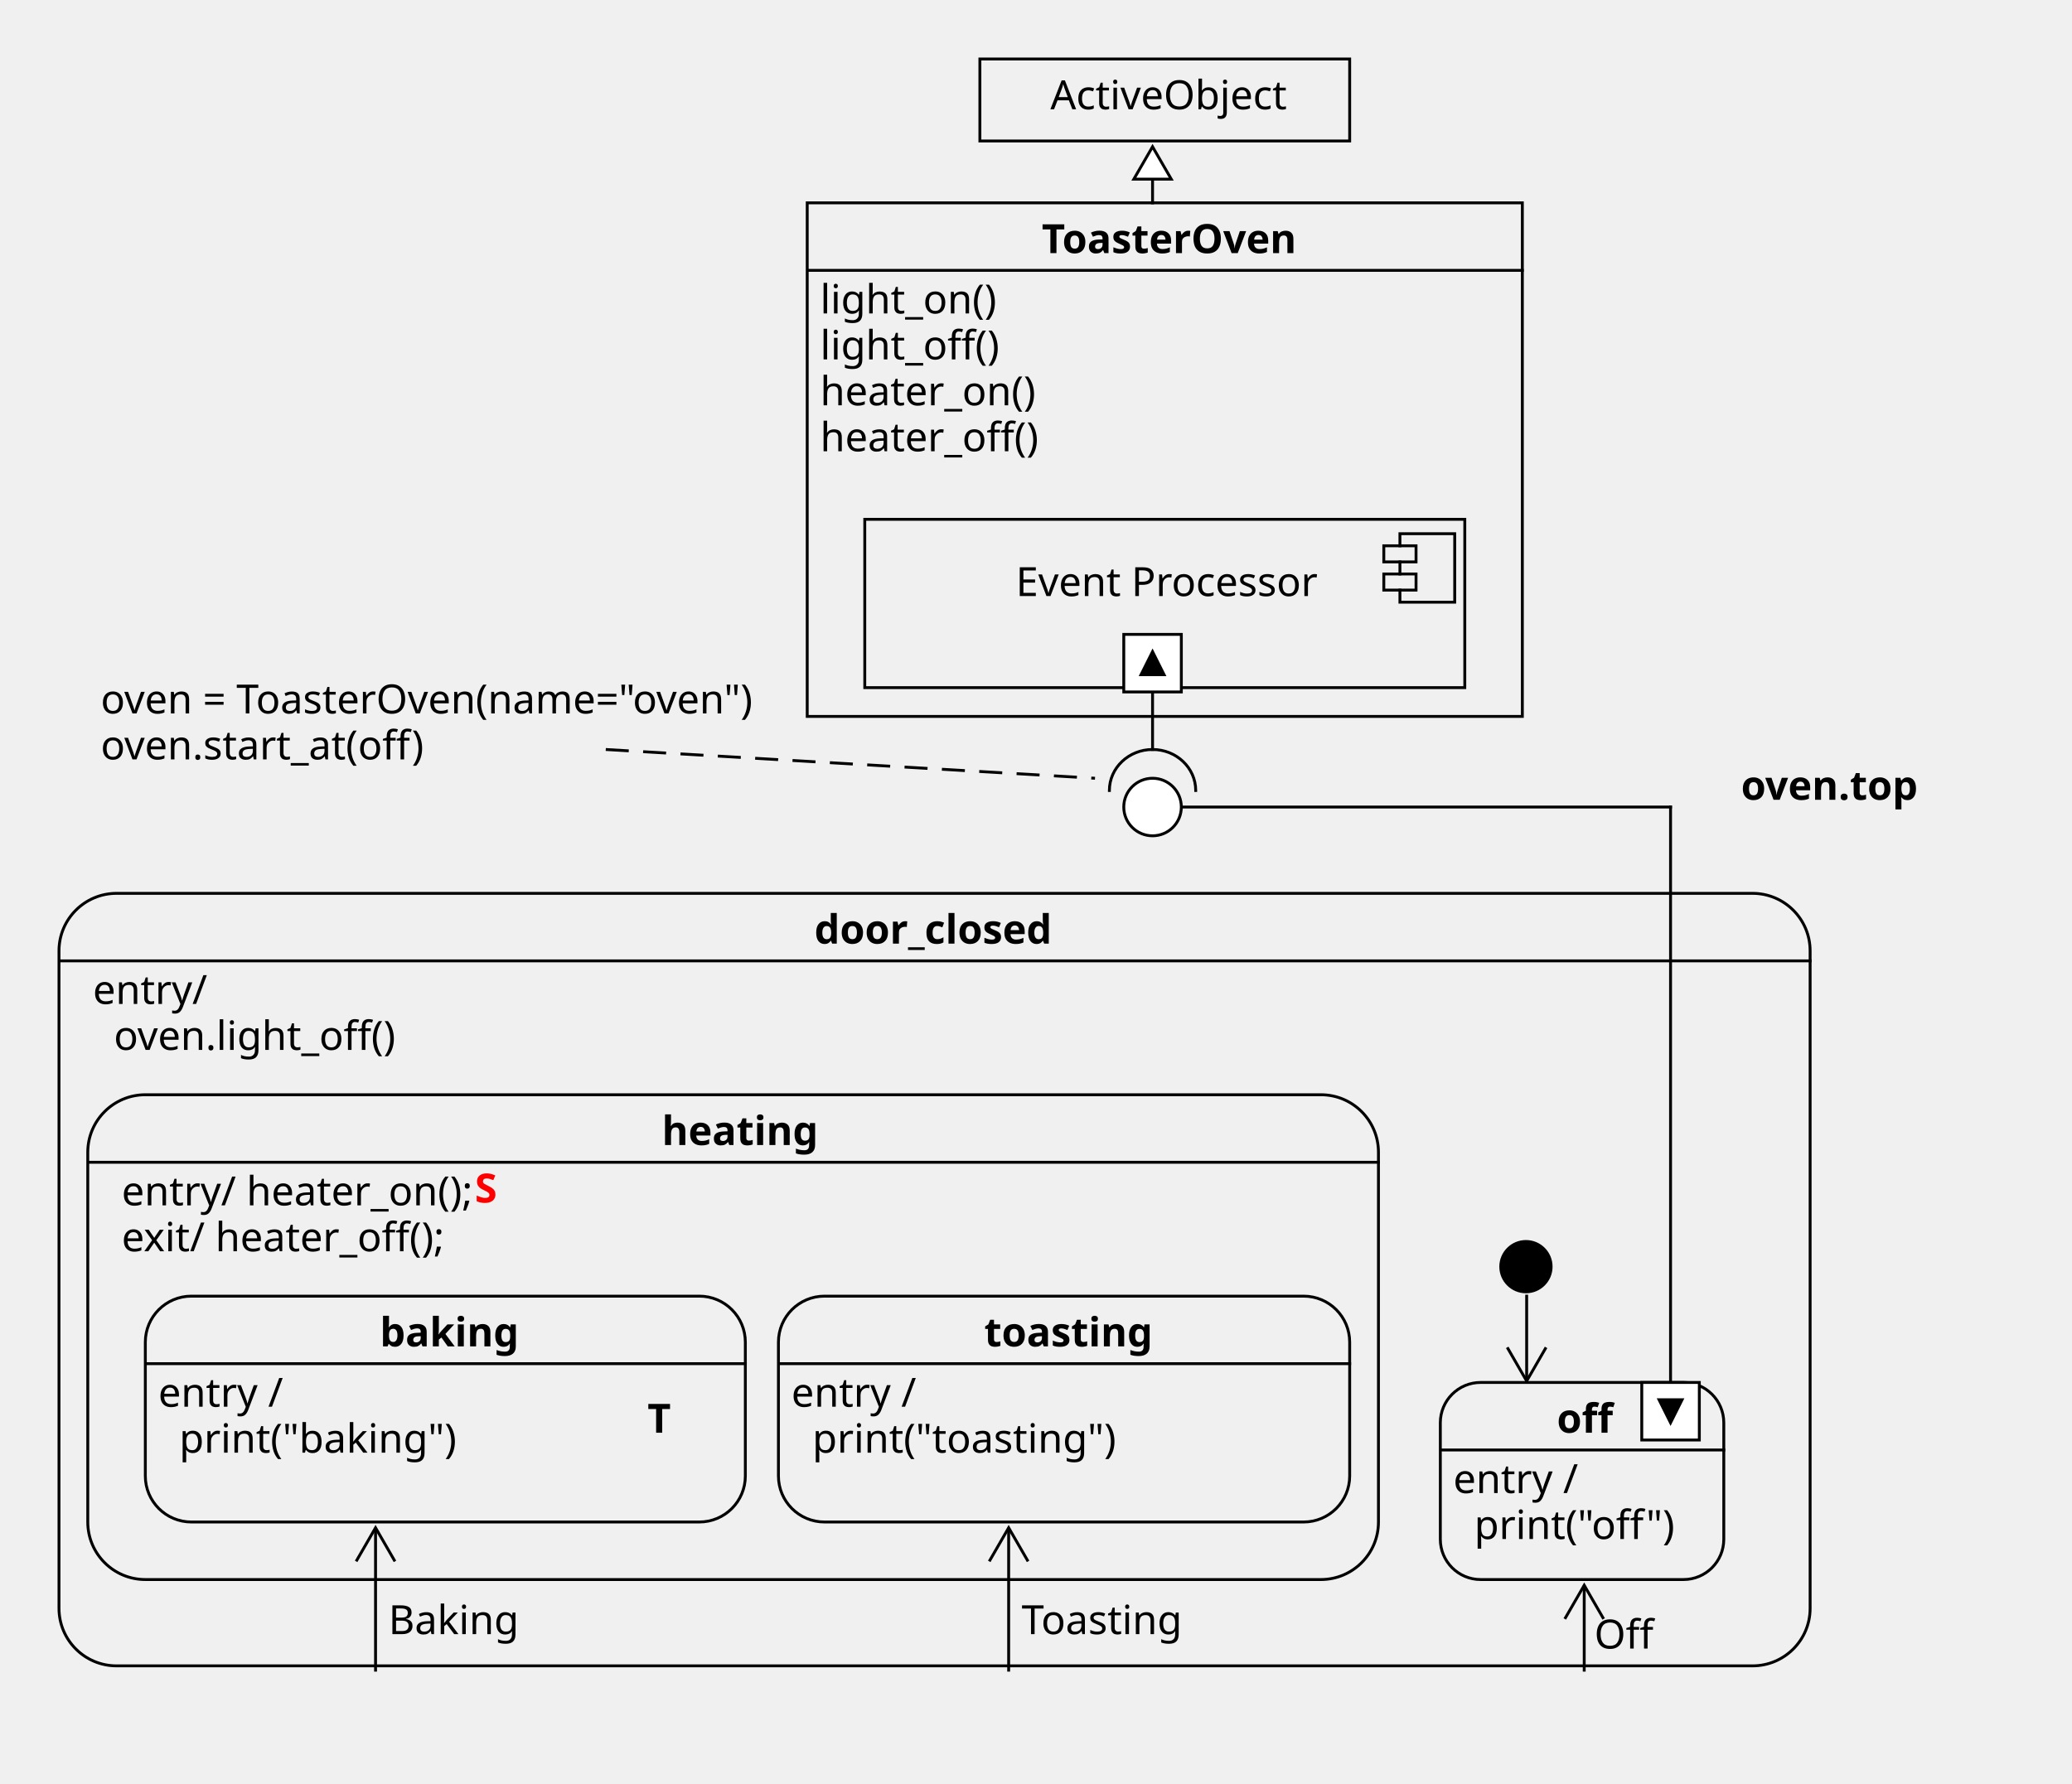
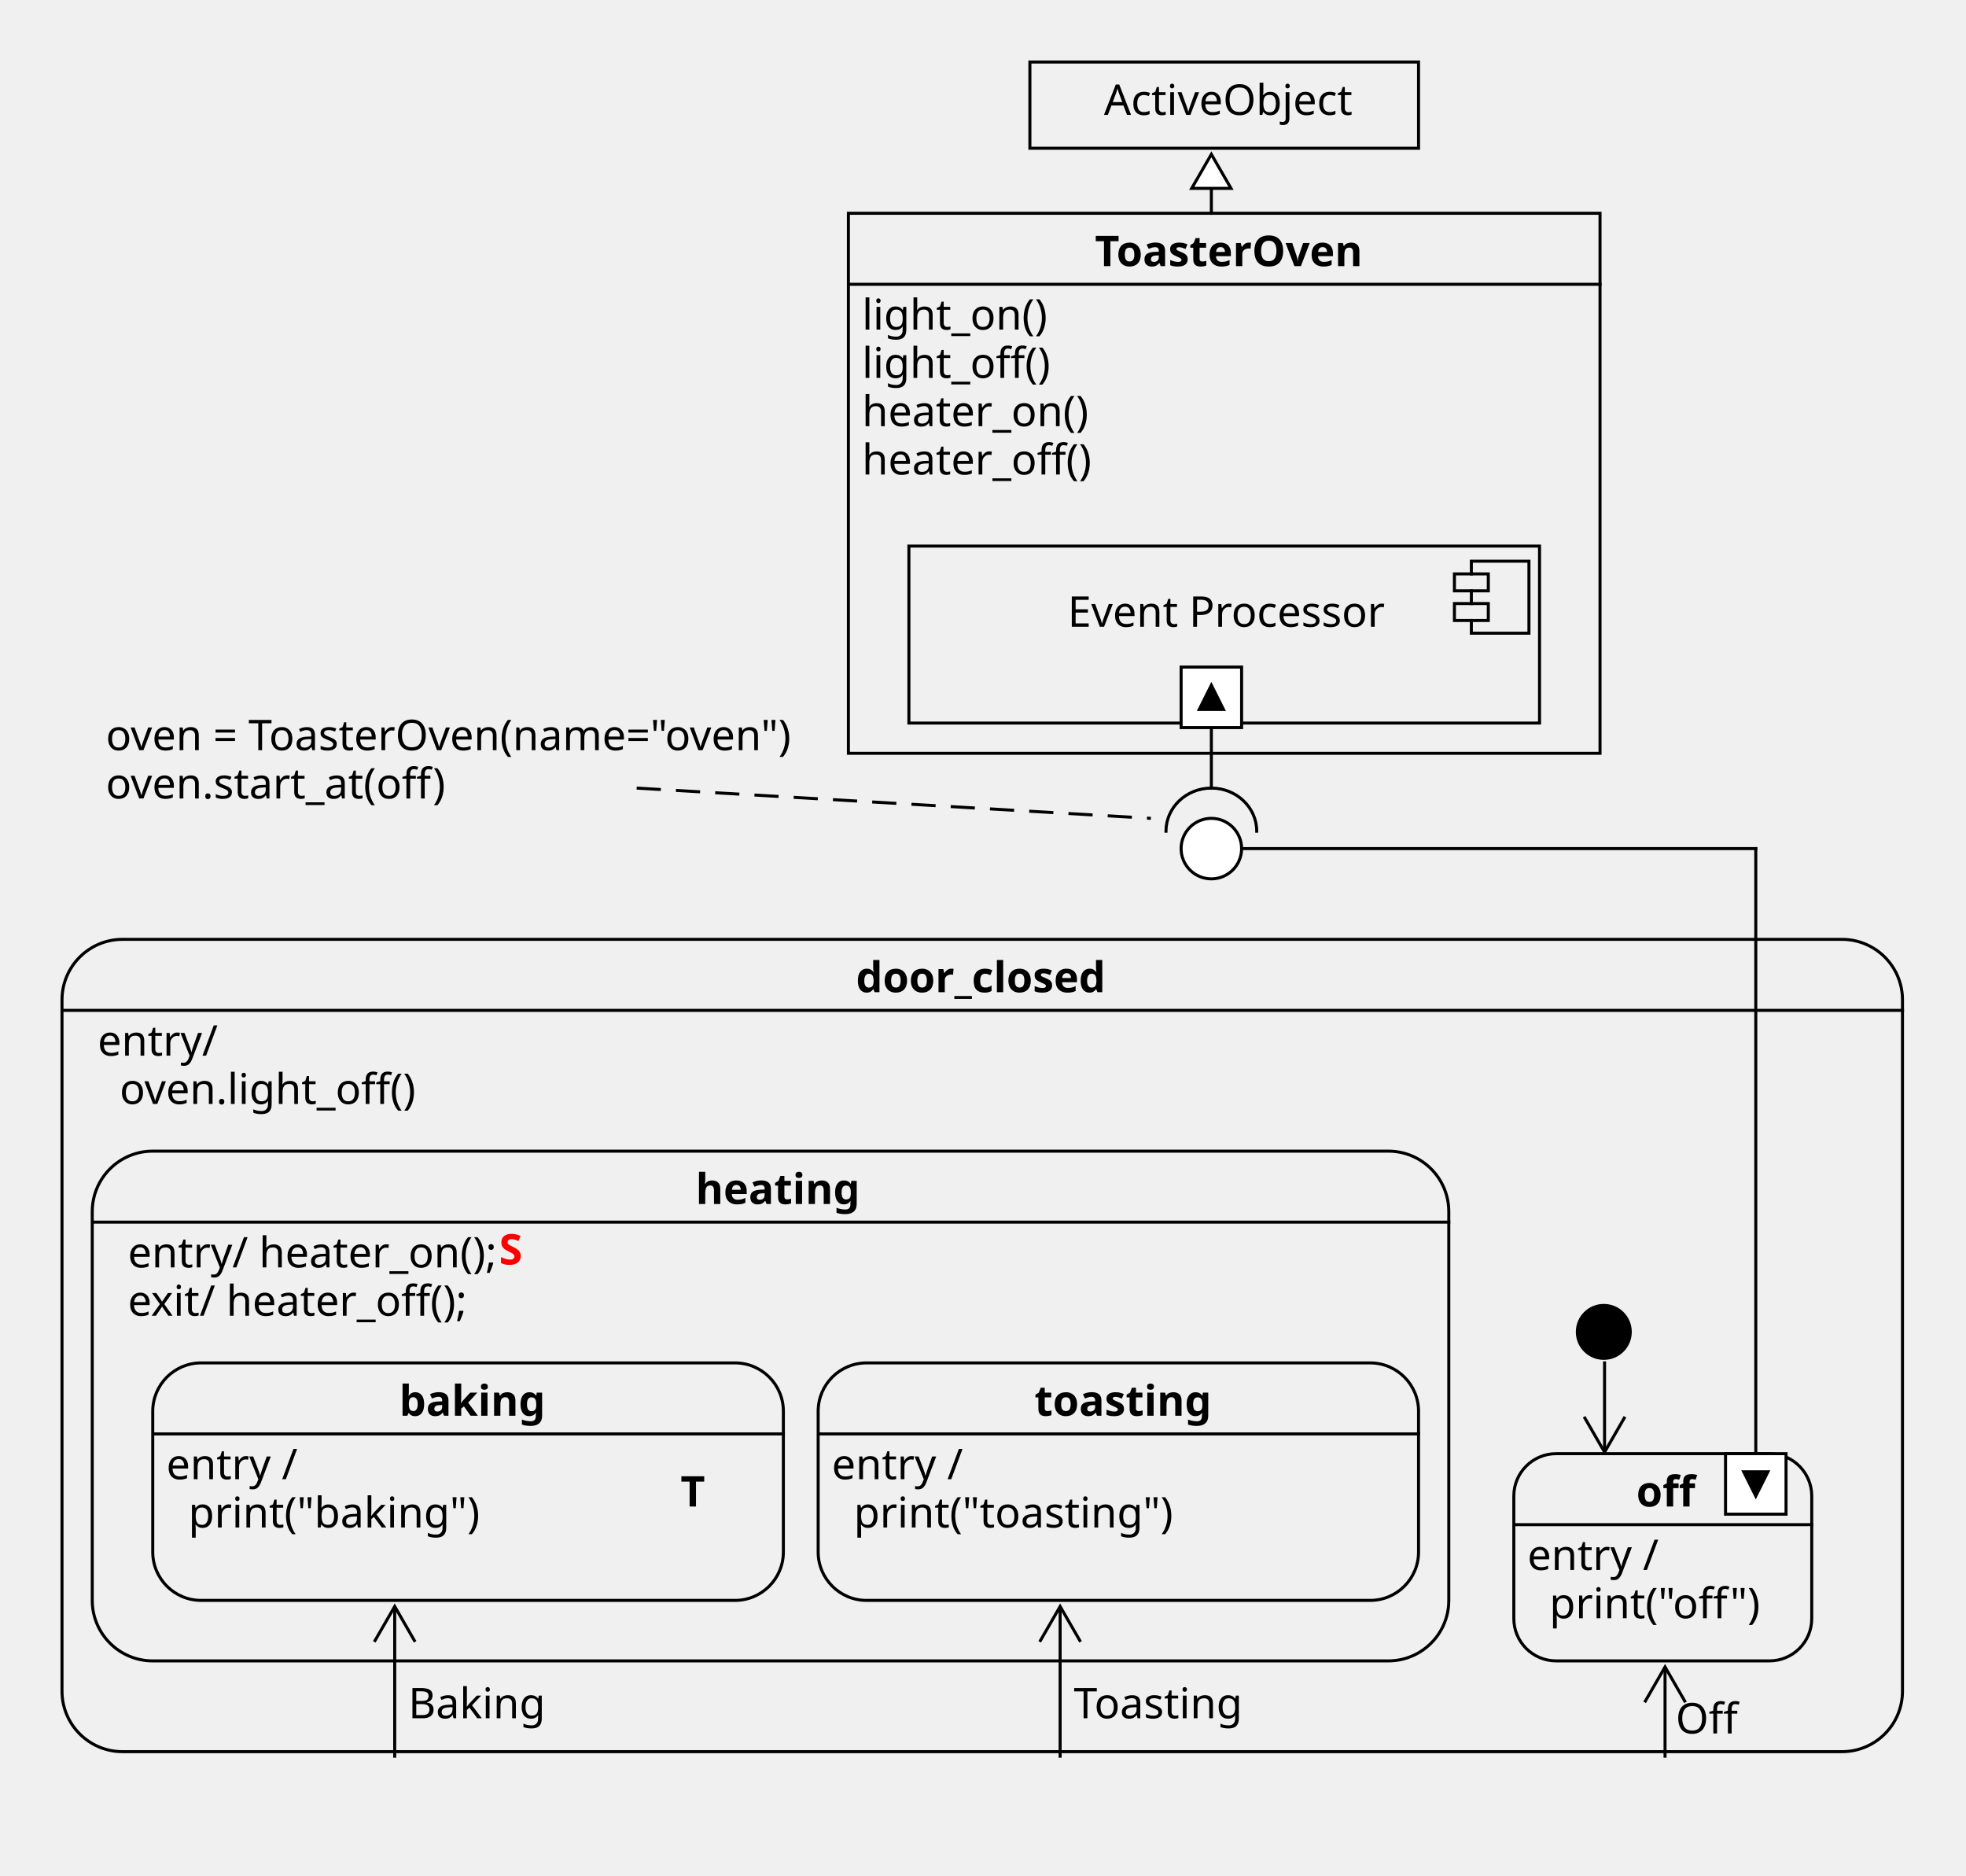
- <svg xmlns="http://www.w3.org/2000/svg" fill-opacity="1" color-rendering="auto" color-interpolation="auto" text-rendering="auto" stroke="black" stroke-linecap="square" width="720" stroke-miterlimit="10" shape-rendering="auto" stroke-opacity="1" fill="black" stroke-dasharray="none" font-weight="normal" stroke-width="1" viewBox="210 60 720 620" height="620" font-family="'Dialog'" font-style="normal" stroke-linejoin="miter" font-size="12px" stroke-dashoffset="0" image-rendering="auto">
+ <svg xmlns="http://www.w3.org/2000/svg" fill-opacity="1" color-rendering="auto" color-interpolation="auto" text-rendering="auto" stroke="black" stroke-linecap="square" width="650" stroke-miterlimit="10" shape-rendering="auto" stroke-opacity="1" fill="black" stroke-dasharray="none" font-weight="normal" stroke-width="1" viewBox="210 60 650 620" height="620" font-family="'Dialog'" font-style="normal" stroke-linejoin="miter" font-size="12px" stroke-dashoffset="0" image-rendering="auto">
  <defs id="genericDefs" />
  <g>
    <defs id="defs1">
      <clipPath clipPathUnits="userSpaceOnUse" id="clipPath1">
        <path d="M0 0 L2147483647 0 L2147483647 2147483647 L0 2147483647 L0 0 Z" />
      </clipPath>
      <clipPath clipPathUnits="userSpaceOnUse" id="clipPath2">
        <path d="M0 0 L0 30 L30 30 L30 0 Z" />
      </clipPath>
      <clipPath clipPathUnits="userSpaceOnUse" id="clipPath3">
-         <path d="M0 0 L0 40 L100 40 L100 0 Z" />
+         <path d="M0 0 L0 70 L250 70 L250 0 Z" />
      </clipPath>
      <clipPath clipPathUnits="userSpaceOnUse" id="clipPath4">
-         <path d="M0 0 L0 70 L250 70 L250 0 Z" />
+         <path d="M0 0 L0 30 L70 30 L70 0 Z" />
      </clipPath>
      <clipPath clipPathUnits="userSpaceOnUse" id="clipPath5">
-         <path d="M0 0 L0 30 L70 30 L70 0 Z" />
+         <path d="M0 0 L0 30 L60 30 L60 0 Z" />
      </clipPath>
      <clipPath clipPathUnits="userSpaceOnUse" id="clipPath6">
-         <path d="M0 0 L0 30 L60 30 L60 0 Z" />
+         <path d="M0 0 L0 30 L130 30 L130 0 Z" />
      </clipPath>
      <clipPath clipPathUnits="userSpaceOnUse" id="clipPath7">
-         <path d="M0 0 L0 30 L130 30 L130 0 Z" />
+         <path d="M0 0 L0 60 L210 60 L210 0 Z" />
      </clipPath>
      <clipPath clipPathUnits="userSpaceOnUse" id="clipPath8">
-         <path d="M0 0 L0 60 L210 60 L210 0 Z" />
+         <path d="M0 0 L0 180 L250 180 L250 0 Z" />
      </clipPath>
      <clipPath clipPathUnits="userSpaceOnUse" id="clipPath9">
-         <path d="M0 0 L0 180 L250 180 L250 0 Z" />
+         <path d="M0 0 L0 20 L20 20 L20 0 Z" />
      </clipPath>
      <clipPath clipPathUnits="userSpaceOnUse" id="clipPath10">
-         <path d="M0 0 L0 20 L20 20 L20 0 Z" />
+         <path d="M0 0 L0 70 L100 70 L100 0 Z" />
      </clipPath>
      <clipPath clipPathUnits="userSpaceOnUse" id="clipPath11">
-         <path d="M0 0 L0 70 L100 70 L100 0 Z" />
+         <path d="M0 0 L0 80 L200 80 L200 0 Z" />
      </clipPath>
      <clipPath clipPathUnits="userSpaceOnUse" id="clipPath12">
-         <path d="M0 0 L0 80 L200 80 L200 0 Z" />
+         <path d="M0 0 L0 80 L210 80 L210 0 Z" />
      </clipPath>
      <clipPath clipPathUnits="userSpaceOnUse" id="clipPath13">
-         <path d="M0 0 L0 80 L210 80 L210 0 Z" />
+         <path d="M0 0 L0 270 L610 270 L610 0 Z" />
      </clipPath>
      <clipPath clipPathUnits="userSpaceOnUse" id="clipPath14">
-         <path d="M0 0 L0 270 L610 270 L610 0 Z" />
+         <path d="M0 0 L0 170 L450 170 L450 0 Z" />
      </clipPath>
      <clipPath clipPathUnits="userSpaceOnUse" id="clipPath15">
-         <path d="M0 0 L0 170 L450 170 L450 0 Z" />
+         <path d="M0 0 L0 240 L210 240 L210 0 Z" />
      </clipPath>
      <clipPath clipPathUnits="userSpaceOnUse" id="clipPath16">
-         <path d="M0 0 L0 240 L210 240 L210 0 Z" />
+         <path d="M0 0 L0 40 L200 40 L200 0 Z" />
      </clipPath>
      <clipPath clipPathUnits="userSpaceOnUse" id="clipPath17">
-         <path d="M0 0 L0 40 L200 40 L200 0 Z" />
+         <path d="M0 0 L0 50 L30 50 L30 0 Z" />
      </clipPath>
      <clipPath clipPathUnits="userSpaceOnUse" id="clipPath18">
-         <path d="M0 0 L0 50 L30 50 L30 0 Z" />
+         <path d="M0 0 L0 70 L50 70 L50 0 Z" />
      </clipPath>
      <clipPath clipPathUnits="userSpaceOnUse" id="clipPath19">
-         <path d="M0 0 L0 70 L50 70 L50 0 Z" />
+         <path d="M0 0 L0 60 L50 60 L50 0 Z" />
      </clipPath>
      <clipPath clipPathUnits="userSpaceOnUse" id="clipPath20">
-         <path d="M0 0 L0 60 L50 60 L50 0 Z" />
+         <path d="M0 0 L0 80 L30 80 L30 0 Z" />
      </clipPath>
      <clipPath clipPathUnits="userSpaceOnUse" id="clipPath21">
-         <path d="M0 0 L0 80 L30 80 L30 0 Z" />
-       </clipPath>
-       <clipPath clipPathUnits="userSpaceOnUse" id="clipPath22">
        <path d="M0 0 L0 60 L30 60 L30 0 Z" />
      </clipPath>
    </defs>
    <g font-size="14px" font-weight="bold" font-family="sans-serif" transform="translate(430,540)">
      <text x="5" xml:space="preserve" y="17.969" clip-path="url(#clipPath2)" stroke="none">T</text>
    </g>
    <g fill="red" font-size="14px" font-weight="bold" font-family="sans-serif" transform="translate(370,460)" stroke="red">
      <text x="5" xml:space="preserve" y="17.969" clip-path="url(#clipPath2)" stroke="none">S</text>
    </g>
-     <g font-size="14px" font-weight="bold" font-family="sans-serif" transform="translate(810,320)">
-       <text x="5" xml:space="preserve" y="17.969" clip-path="url(#clipPath3)" stroke="none">oven.top</text>
-     </g>
    <g font-family="sans-serif" font-size="14px" transform="translate(240,290)">
-       <text x="5" xml:space="preserve" y="17.969" clip-path="url(#clipPath4)" stroke="none">oven = ToasterOven(name="oven")</text>
-       <text x="5" xml:space="preserve" y="33.938" clip-path="url(#clipPath4)" stroke="none">oven.start_at(off)</text>
+       <text x="5" xml:space="preserve" y="17.969" clip-path="url(#clipPath3)" stroke="none">oven = ToasterOven(name="oven")</text>
+       <text x="5" xml:space="preserve" y="33.938" clip-path="url(#clipPath3)" stroke="none">oven.start_at(off)</text>
    </g>
    <g font-family="sans-serif" font-size="14px" transform="translate(560,610)">
-       <text x="5" xml:space="preserve" y="17.969" clip-path="url(#clipPath5)" stroke="none">Toasting</text>
+       <text x="5" xml:space="preserve" y="17.969" clip-path="url(#clipPath4)" stroke="none">Toasting</text>
    </g>
    <g font-family="sans-serif" font-size="14px" transform="translate(340,610)">
-       <text x="5" xml:space="preserve" y="17.969" clip-path="url(#clipPath6)" stroke="none">Baking</text>
+       <text x="5" xml:space="preserve" y="17.969" clip-path="url(#clipPath5)" stroke="none">Baking</text>
    </g>
    <g fill="rgb(255,255,255)" fill-opacity="0" transform="translate(550,80)" stroke-opacity="0" stroke="rgb(255,255,255)">
-       <rect x="0.5" width="128.5" height="28.5" y="0.5" clip-path="url(#clipPath7)" stroke="none" />
+       <rect x="0.5" width="128.5" height="28.5" y="0.5" clip-path="url(#clipPath6)" stroke="none" />
    </g>
    <g transform="translate(550,80)">
-       <rect fill="none" x="0.5" width="128.5" height="28.5" y="0.5" clip-path="url(#clipPath7)" />
-       <text x="25" font-size="14px" y="17.969" clip-path="url(#clipPath7)" font-family="sans-serif" stroke="none" xml:space="preserve">ActiveObject</text>
+       <rect fill="none" x="0.5" width="128.5" height="28.5" y="0.5" clip-path="url(#clipPath6)" />
+       <text x="25" font-size="14px" y="17.969" clip-path="url(#clipPath6)" font-family="sans-serif" stroke="none" xml:space="preserve">ActiveObject</text>
    </g>
    <g fill="rgb(255,255,255)" fill-opacity="0" transform="translate(510,240)" stroke-opacity="0" stroke="rgb(255,255,255)">
-       <rect x="180.86" width="11.2" height="5.6" y="9.7" clip-path="url(#clipPath8)" stroke="none" />
+       <rect x="180.86" width="11.2" height="5.6" y="9.7" clip-path="url(#clipPath7)" stroke="none" />
    </g>
    <g transform="translate(510,240)">
-       <rect fill="none" x="180.86" width="11.2" height="5.6" y="9.7" clip-path="url(#clipPath8)" />
+       <rect fill="none" x="180.86" width="11.2" height="5.6" y="9.7" clip-path="url(#clipPath7)" />
    </g>
    <g fill="rgb(255,255,255)" fill-opacity="0" transform="translate(510,240)" stroke-opacity="0" stroke="rgb(255,255,255)">
-       <rect x="180.86" width="11.2" height="5.6" y="19.5" clip-path="url(#clipPath8)" stroke="none" />
+       <rect x="180.86" width="11.2" height="5.6" y="19.5" clip-path="url(#clipPath7)" stroke="none" />
    </g>
    <g transform="translate(510,240)">
-       <rect fill="none" x="180.86" width="11.2" height="5.6" y="19.5" clip-path="url(#clipPath8)" />
-       <path fill="none" d="M186.46 15.3 L186.46 19.5" clip-path="url(#clipPath8)" />
-       <path fill="none" d="M186.46 9.7 L186.46 5.5 L205.5 5.5 L205.5 29.3 L186.46 29.3 L186.46 25.1" clip-path="url(#clipPath8)" />
+       <rect fill="none" x="180.86" width="11.2" height="5.6" y="19.5" clip-path="url(#clipPath7)" />
+       <path fill="none" d="M186.46 15.3 L186.46 19.5" clip-path="url(#clipPath7)" />
+       <path fill="none" d="M186.46 9.7 L186.46 5.5 L205.5 5.5 L205.5 29.3 L186.46 29.3 L186.46 25.1" clip-path="url(#clipPath7)" />
    </g>
    <g fill="rgb(255,255,255)" fill-opacity="0" transform="translate(510,240)" stroke-opacity="0" stroke="rgb(255,255,255)">
-       <rect x="0.5" width="208.5" height="58.5" y="0.5" clip-path="url(#clipPath8)" stroke="none" />
+       <rect x="0.5" width="208.5" height="58.5" y="0.5" clip-path="url(#clipPath7)" stroke="none" />
    </g>
    <g transform="translate(510,240)">
-       <rect fill="none" x="0.5" width="208.5" height="58.5" y="0.5" clip-path="url(#clipPath8)" />
-       <text x="53" font-size="14px" y="27.169" clip-path="url(#clipPath8)" font-family="sans-serif" stroke="none" xml:space="preserve">Event Processor</text>
+       <rect fill="none" x="0.5" width="208.5" height="58.5" y="0.5" clip-path="url(#clipPath7)" />
+       <text x="53" font-size="14px" y="27.169" clip-path="url(#clipPath7)" font-family="sans-serif" stroke="none" xml:space="preserve">Event Processor</text>
    </g>
    <g fill="rgb(255,255,255)" fill-opacity="0" transform="translate(490,130)" stroke-opacity="0" stroke="rgb(255,255,255)">
-       <rect x="0.5" width="248.5" height="178.5" y="0.5" clip-path="url(#clipPath9)" stroke="none" />
+       <rect x="0.5" width="248.5" height="178.5" y="0.5" clip-path="url(#clipPath8)" stroke="none" />
    </g>
    <g transform="translate(490,130)">
-       <rect fill="none" x="0.5" width="248.5" height="178.5" y="0.5" clip-path="url(#clipPath9)" />
-       <text x="82" font-size="14px" y="17.969" clip-path="url(#clipPath9)" font-family="sans-serif" stroke="none" font-weight="bold" xml:space="preserve">ToasterOven</text>
-       <path fill="none" d="M1 23.969 L249 23.969" clip-path="url(#clipPath9)" />
-       <text x="5" font-size="14px" y="38.938" clip-path="url(#clipPath9)" font-family="sans-serif" stroke="none" xml:space="preserve">light_on()</text>
-       <text x="5" font-size="14px" y="54.906" clip-path="url(#clipPath9)" font-family="sans-serif" stroke="none" xml:space="preserve">light_off()</text>
-       <text x="5" font-size="14px" y="70.875" clip-path="url(#clipPath9)" font-family="sans-serif" stroke="none" xml:space="preserve">heater_on()</text>
-       <text x="5" font-size="14px" y="86.844" clip-path="url(#clipPath9)" font-family="sans-serif" stroke="none" xml:space="preserve">heater_off()</text>
+       <rect fill="none" x="0.5" width="248.5" height="178.5" y="0.5" clip-path="url(#clipPath8)" />
+       <text x="82" font-size="14px" y="17.969" clip-path="url(#clipPath8)" font-family="sans-serif" stroke="none" font-weight="bold" xml:space="preserve">ToasterOven</text>
+       <path fill="none" d="M1 23.969 L249 23.969" clip-path="url(#clipPath8)" />
+       <text x="5" font-size="14px" y="38.938" clip-path="url(#clipPath8)" font-family="sans-serif" stroke="none" xml:space="preserve">light_on()</text>
+       <text x="5" font-size="14px" y="54.906" clip-path="url(#clipPath8)" font-family="sans-serif" stroke="none" xml:space="preserve">light_off()</text>
+       <text x="5" font-size="14px" y="70.875" clip-path="url(#clipPath8)" font-family="sans-serif" stroke="none" xml:space="preserve">heater_on()</text>
+       <text x="5" font-size="14px" y="86.844" clip-path="url(#clipPath8)" font-family="sans-serif" stroke="none" xml:space="preserve">heater_off()</text>
    </g>
    <g transform="translate(730,490)">
-       <circle r="8.75" clip-path="url(#clipPath10)" cx="10.25" cy="10.25" stroke="none" />
-       <circle fill="none" r="8.75" clip-path="url(#clipPath10)" cx="10.25" cy="10.25" />
+       <circle r="8.75" clip-path="url(#clipPath9)" cx="10.25" cy="10.25" stroke="none" />
+       <circle fill="none" r="8.75" clip-path="url(#clipPath9)" cx="10.25" cy="10.25" />
    </g>
    <g fill="rgb(255,255,255)" fill-opacity="0" transform="translate(710,540)" stroke-opacity="0" stroke="rgb(255,255,255)">
-       <rect x="0.5" y="0.5" clip-path="url(#clipPath11)" width="98.5" rx="14" ry="14" height="68.5" stroke="none" />
+       <rect x="0.5" y="0.5" clip-path="url(#clipPath10)" width="98.5" rx="14" ry="14" height="68.5" stroke="none" />
    </g>
    <g transform="translate(710,540)">
-       <rect x="0.5" y="0.5" clip-path="url(#clipPath11)" fill="none" width="98.5" rx="14" ry="14" height="68.5" />
-       <text x="41" font-size="14px" y="17.969" clip-path="url(#clipPath11)" font-family="sans-serif" stroke="none" font-weight="bold" xml:space="preserve">off</text>
-       <path fill="none" d="M1 23.969 L99 23.969" clip-path="url(#clipPath11)" />
+       <rect x="0.5" y="0.5" clip-path="url(#clipPath10)" fill="none" width="98.5" rx="14" ry="14" height="68.5" />
+       <text x="41" font-size="14px" y="17.969" clip-path="url(#clipPath10)" font-family="sans-serif" stroke="none" font-weight="bold" xml:space="preserve">off</text>
+       <path fill="none" d="M1 23.969 L99 23.969" clip-path="url(#clipPath10)" />
+       <text x="5" font-size="14px" y="38.938" clip-path="url(#clipPath10)" font-family="sans-serif" stroke="none" xml:space="preserve">entry /</text>
+       <text x="5" font-size="14px" y="54.906" clip-path="url(#clipPath10)" font-family="sans-serif" stroke="none" xml:space="preserve">  print("off")</text>
+     </g>
+     <g fill="rgb(255,255,255)" fill-opacity="0" transform="translate(480,510)" stroke-opacity="0" stroke="rgb(255,255,255)">
+       <rect x="0.5" y="0.5" clip-path="url(#clipPath11)" width="198.5" rx="16" ry="16" height="78.5" stroke="none" />
+     </g>
+     <g transform="translate(480,510)">
+       <rect x="0.5" y="0.5" clip-path="url(#clipPath11)" fill="none" width="198.5" rx="16" ry="16" height="78.5" />
+       <text x="72" font-size="14px" y="17.969" clip-path="url(#clipPath11)" font-family="sans-serif" stroke="none" font-weight="bold" xml:space="preserve">toasting</text>
+       <path fill="none" d="M1 23.969 L199 23.969" clip-path="url(#clipPath11)" />
      <text x="5" font-size="14px" y="38.938" clip-path="url(#clipPath11)" font-family="sans-serif" stroke="none" xml:space="preserve">entry /</text>
-       <text x="5" font-size="14px" y="54.906" clip-path="url(#clipPath11)" font-family="sans-serif" stroke="none" xml:space="preserve">  print("off")</text>
-     </g>
-     <g fill="rgb(255,255,255)" fill-opacity="0" transform="translate(480,510)" stroke-opacity="0" stroke="rgb(255,255,255)">
-       <rect x="0.5" y="0.5" clip-path="url(#clipPath12)" width="198.5" rx="16" ry="16" height="78.5" stroke="none" />
-     </g>
-     <g transform="translate(480,510)">
-       <rect x="0.5" y="0.5" clip-path="url(#clipPath12)" fill="none" width="198.5" rx="16" ry="16" height="78.5" />
-       <text x="72" font-size="14px" y="17.969" clip-path="url(#clipPath12)" font-family="sans-serif" stroke="none" font-weight="bold" xml:space="preserve">toasting</text>
-       <path fill="none" d="M1 23.969 L199 23.969" clip-path="url(#clipPath12)" />
+       <text x="5" font-size="14px" y="54.906" clip-path="url(#clipPath11)" font-family="sans-serif" stroke="none" xml:space="preserve">  print("toasting")</text>
+     </g>
+     <g fill="rgb(255,255,255)" fill-opacity="0" transform="translate(260,510)" stroke-opacity="0" stroke="rgb(255,255,255)">
+       <rect x="0.5" y="0.5" clip-path="url(#clipPath12)" width="208.5" rx="16" ry="16" height="78.5" stroke="none" />
+     </g>
+     <g transform="translate(260,510)">
+       <rect x="0.5" y="0.5" clip-path="url(#clipPath12)" fill="none" width="208.5" rx="16" ry="16" height="78.5" />
+       <text x="82" font-size="14px" y="17.969" clip-path="url(#clipPath12)" font-family="sans-serif" stroke="none" font-weight="bold" xml:space="preserve">baking</text>
+       <path fill="none" d="M1 23.969 L209 23.969" clip-path="url(#clipPath12)" />
      <text x="5" font-size="14px" y="38.938" clip-path="url(#clipPath12)" font-family="sans-serif" stroke="none" xml:space="preserve">entry /</text>
-       <text x="5" font-size="14px" y="54.906" clip-path="url(#clipPath12)" font-family="sans-serif" stroke="none" xml:space="preserve">  print("toasting")</text>
-     </g>
-     <g fill="rgb(255,255,255)" fill-opacity="0" transform="translate(260,510)" stroke-opacity="0" stroke="rgb(255,255,255)">
-       <rect x="0.5" y="0.5" clip-path="url(#clipPath13)" width="208.5" rx="16" ry="16" height="78.5" stroke="none" />
-     </g>
-     <g transform="translate(260,510)">
-       <rect x="0.5" y="0.5" clip-path="url(#clipPath13)" fill="none" width="208.5" rx="16" ry="16" height="78.5" />
-       <text x="82" font-size="14px" y="17.969" clip-path="url(#clipPath13)" font-family="sans-serif" stroke="none" font-weight="bold" xml:space="preserve">baking</text>
-       <path fill="none" d="M1 23.969 L209 23.969" clip-path="url(#clipPath13)" />
-       <text x="5" font-size="14px" y="38.938" clip-path="url(#clipPath13)" font-family="sans-serif" stroke="none" xml:space="preserve">entry /</text>
-       <text x="5" font-size="14px" y="54.906" clip-path="url(#clipPath13)" font-family="sans-serif" stroke="none" xml:space="preserve">  print("baking")</text>
-       <text x="5" font-size="14px" y="70.875" clip-path="url(#clipPath13)" font-family="sans-serif" stroke="none" xml:space="preserve">    </text>
+       <text x="5" font-size="14px" y="54.906" clip-path="url(#clipPath12)" font-family="sans-serif" stroke="none" xml:space="preserve">  print("baking")</text>
+       <text x="5" font-size="14px" y="70.875" clip-path="url(#clipPath12)" font-family="sans-serif" stroke="none" xml:space="preserve">    </text>
    </g>
    <g fill="rgb(255,255,255)" fill-opacity="0" transform="translate(230,370)" stroke-opacity="0" stroke="rgb(255,255,255)">
-       <rect x="0.5" y="0.5" clip-path="url(#clipPath14)" width="608.5" rx="20" ry="20" height="268.5" stroke="none" />
+       <rect x="0.5" y="0.5" clip-path="url(#clipPath13)" width="608.5" rx="20" ry="20" height="268.5" stroke="none" />
    </g>
    <g transform="translate(230,370)">
-       <rect x="0.5" y="0.5" clip-path="url(#clipPath14)" fill="none" width="608.5" rx="20" ry="20" height="268.5" />
-       <text x="263" font-size="14px" y="17.969" clip-path="url(#clipPath14)" font-family="sans-serif" stroke="none" font-weight="bold" xml:space="preserve">door_closed</text>
-       <path fill="none" d="M1 23.969 L609 23.969" clip-path="url(#clipPath14)" />
-       <text x="5" font-size="14px" y="38.938" clip-path="url(#clipPath14)" font-family="sans-serif" stroke="none" xml:space="preserve">  entry/</text>
-       <text x="5" font-size="14px" y="54.906" clip-path="url(#clipPath14)" font-family="sans-serif" stroke="none" xml:space="preserve">    oven.light_off()</text>
+       <rect x="0.5" y="0.5" clip-path="url(#clipPath13)" fill="none" width="608.5" rx="20" ry="20" height="268.5" />
+       <text x="263" font-size="14px" y="17.969" clip-path="url(#clipPath13)" font-family="sans-serif" stroke="none" font-weight="bold" xml:space="preserve">door_closed</text>
+       <path fill="none" d="M1 23.969 L609 23.969" clip-path="url(#clipPath13)" />
+       <text x="5" font-size="14px" y="38.938" clip-path="url(#clipPath13)" font-family="sans-serif" stroke="none" xml:space="preserve">  entry/</text>
+       <text x="5" font-size="14px" y="54.906" clip-path="url(#clipPath13)" font-family="sans-serif" stroke="none" xml:space="preserve">    oven.light_off()</text>
    </g>
    <g fill="rgb(255,255,255)" fill-opacity="0" transform="translate(240,440)" stroke-opacity="0" stroke="rgb(255,255,255)">
-       <rect x="0.5" y="0.5" clip-path="url(#clipPath15)" width="448.5" rx="20" ry="20" height="168.5" stroke="none" />
+       <rect x="0.5" y="0.5" clip-path="url(#clipPath14)" width="448.5" rx="20" ry="20" height="168.5" stroke="none" />
    </g>
    <g transform="translate(240,440)">
-       <rect x="0.5" y="0.5" clip-path="url(#clipPath15)" fill="none" width="448.5" rx="20" ry="20" height="168.5" />
-       <text x="200" font-size="14px" y="17.969" clip-path="url(#clipPath15)" font-family="sans-serif" stroke="none" font-weight="bold" xml:space="preserve">heating</text>
-       <path fill="none" d="M1 23.969 L449 23.969" clip-path="url(#clipPath15)" />
-       <text x="5" font-size="14px" y="38.938" clip-path="url(#clipPath15)" font-family="sans-serif" stroke="none" xml:space="preserve">  entry/ heater_on();</text>
-       <text x="5" font-size="14px" y="54.906" clip-path="url(#clipPath15)" font-family="sans-serif" stroke="none" xml:space="preserve">  exit/ heater_off();</text>
+       <rect x="0.5" y="0.5" clip-path="url(#clipPath14)" fill="none" width="448.5" rx="20" ry="20" height="168.5" />
+       <text x="200" font-size="14px" y="17.969" clip-path="url(#clipPath14)" font-family="sans-serif" stroke="none" font-weight="bold" xml:space="preserve">heating</text>
+       <path fill="none" d="M1 23.969 L449 23.969" clip-path="url(#clipPath14)" />
+       <text x="5" font-size="14px" y="38.938" clip-path="url(#clipPath14)" font-family="sans-serif" stroke="none" xml:space="preserve">  entry/ heater_on();</text>
+       <text x="5" font-size="14px" y="54.906" clip-path="url(#clipPath14)" font-family="sans-serif" stroke="none" xml:space="preserve">  exit/ heater_off();</text>
    </g>
    <g transform="translate(600,330)">
-       <path fill="none" d="M11.5 10.5 L190.5 10.5" clip-path="url(#clipPath16)" />
-       <path fill="none" d="M190.5 10.5 L190.5 219.5" clip-path="url(#clipPath16)" />
-       <circle fill="white" r="10" clip-path="url(#clipPath16)" cx="10.5" cy="10.5" stroke="none" />
-       <circle fill="none" r="10" clip-path="url(#clipPath16)" cx="10.5" cy="10.5" />
-       <rect x="180.5" y="210.5" clip-path="url(#clipPath16)" fill="white" width="20" height="20" stroke="none" />
-       <rect fill="none" x="180.5" width="20" height="20" y="210.5" clip-path="url(#clipPath16)" />
-       <path d="M186.5 216.5 L194.5 216.5 L190.5 224.5 Z" clip-path="url(#clipPath16)" stroke="none" />
-       <path fill="none" d="M186.5 216.5 L194.5 216.5 L190.5 224.5 Z" clip-path="url(#clipPath16)" />
+       <path fill="none" d="M11.5 10.5 L190.5 10.5" clip-path="url(#clipPath15)" />
+       <path fill="none" d="M190.5 10.5 L190.5 219.5" clip-path="url(#clipPath15)" />
+       <circle fill="white" r="10" clip-path="url(#clipPath15)" cx="10.5" cy="10.5" stroke="none" />
+       <circle fill="none" r="10" clip-path="url(#clipPath15)" cx="10.5" cy="10.5" />
+       <rect x="180.5" y="210.5" clip-path="url(#clipPath15)" fill="white" width="20" height="20" stroke="none" />
+       <rect fill="none" x="180.5" width="20" height="20" y="210.5" clip-path="url(#clipPath15)" />
+       <path d="M186.5 216.5 L194.5 216.5 L190.5 224.5 Z" clip-path="url(#clipPath15)" stroke="none" />
+       <path fill="none" d="M186.5 216.5 L194.5 216.5 L190.5 224.5 Z" clip-path="url(#clipPath15)" />
    </g>
    <g stroke-dasharray="8,5" stroke-miterlimit="5" transform="translate(410,310)" stroke-linecap="butt">
-       <path fill="none" d="M10.5 10.5 L180.5 20.5" clip-path="url(#clipPath17)" />
+       <path fill="none" d="M10.5 10.5 L180.5 20.5" clip-path="url(#clipPath16)" />
    </g>
    <g transform="translate(600,100)">
-       <path fill="none" d="M10.5 11.5 L10.5 30.5" clip-path="url(#clipPath18)" />
-       <path fill="white" d="M4 22.258 L10.5 11 L17 22.258 Z" clip-path="url(#clipPath18)" stroke="none" />
-       <path fill="none" d="M4 22.258 L10.5 11 L17 22.258 Z" clip-path="url(#clipPath18)" />
+       <path fill="none" d="M10.5 11.5 L10.5 30.5" clip-path="url(#clipPath17)" />
+       <path fill="white" d="M4 22.258 L10.5 11 L17 22.258 Z" clip-path="url(#clipPath17)" stroke="none" />
+       <path fill="none" d="M4 22.258 L10.5 11 L17 22.258 Z" clip-path="url(#clipPath17)" />
    </g>
    <g transform="translate(590,280)">
-       <path fill="none" d="M20.5 11.5 L20.5 40.5" clip-path="url(#clipPath19)" />
-       <rect x="10.5" y="0.5" clip-path="url(#clipPath19)" fill="white" width="20" height="20" stroke="none" />
-       <rect fill="none" x="10.5" width="20" height="20" y="0.5" clip-path="url(#clipPath19)" />
-       <path d="M20.5 6.5 L24.5 14.5 L16.5 14.5 Z" clip-path="url(#clipPath19)" stroke="none" />
-       <path fill="none" d="M20.5 6.5 L24.5 14.5 L16.5 14.5 Z" clip-path="url(#clipPath19)" />
+       <path fill="none" d="M20.5 11.5 L20.5 40.5" clip-path="url(#clipPath18)" />
+       <rect x="10.5" y="0.5" clip-path="url(#clipPath18)" fill="white" width="20" height="20" stroke="none" />
+       <rect fill="none" x="10.5" width="20" height="20" y="0.5" clip-path="url(#clipPath18)" />
+       <path d="M20.5 6.5 L24.5 14.5 L16.5 14.5 Z" clip-path="url(#clipPath18)" stroke="none" />
+       <path fill="none" d="M20.5 6.5 L24.5 14.5 L16.5 14.5 Z" clip-path="url(#clipPath18)" />
    </g>
    <g fill="rgb(255,255,255)" fill-opacity="0" transform="translate(590,280)" stroke-opacity="0" stroke="rgb(255,255,255)">
-       <path d="M35.5 54.75 A15 14.25 0 0 0 5.5 54.75" stroke="none" clip-path="url(#clipPath19)" />
+       <path d="M35.5 54.75 A15 14.25 0 0 0 5.5 54.75" stroke="none" clip-path="url(#clipPath18)" />
    </g>
    <g transform="translate(590,280)">
-       <path fill="none" d="M35.5 54.75 A15 14.25 0 0 0 5.5 54.75" clip-path="url(#clipPath19)" />
+       <path fill="none" d="M35.5 54.75 A15 14.25 0 0 0 5.5 54.75" clip-path="url(#clipPath18)" />
    </g>
    <g transform="translate(750,600)">
-       <path fill="none" d="M10.5 40.5 L10.5 11.5" clip-path="url(#clipPath20)" />
+       <path fill="none" d="M10.5 40.5 L10.5 11.5" clip-path="url(#clipPath19)" />
+       <path fill="none" d="M17 22.258 L10.5 11 L4 22.258" clip-path="url(#clipPath19)" />
+       <text x="14" font-size="14px" y="32.984" clip-path="url(#clipPath19)" font-family="sans-serif" stroke="none" xml:space="preserve">Off</text>
+     </g>
+     <g transform="translate(330,580)">
+       <path fill="none" d="M10.5 60.5 L10.5 11.5" clip-path="url(#clipPath20)" />
      <path fill="none" d="M17 22.258 L10.5 11 L4 22.258" clip-path="url(#clipPath20)" />
-       <text x="14" font-size="14px" y="32.984" clip-path="url(#clipPath20)" font-family="sans-serif" stroke="none" xml:space="preserve">Off</text>
-     </g>
-     <g transform="translate(330,580)">
-       <path fill="none" d="M10.5 60.5 L10.5 11.5" clip-path="url(#clipPath21)" />
-       <path fill="none" d="M17 22.258 L10.5 11 L4 22.258" clip-path="url(#clipPath21)" />
    </g>
    <g transform="translate(550,580)">
-       <path fill="none" d="M10.5 60.5 L10.5 11.5" clip-path="url(#clipPath21)" />
-       <path fill="none" d="M17 22.258 L10.5 11 L4 22.258" clip-path="url(#clipPath21)" />
+       <path fill="none" d="M10.5 60.5 L10.5 11.5" clip-path="url(#clipPath20)" />
+       <path fill="none" d="M17 22.258 L10.5 11 L4 22.258" clip-path="url(#clipPath20)" />
    </g>
    <g transform="translate(730,500)">
-       <path fill="none" d="M10.5 10.5 L10.5 39.5" clip-path="url(#clipPath22)" />
-       <path fill="none" d="M4 28.742 L10.5 40 L17 28.742" clip-path="url(#clipPath22)" />
+       <path fill="none" d="M10.5 10.5 L10.5 39.5" clip-path="url(#clipPath21)" />
+       <path fill="none" d="M4 28.742 L10.5 40 L17 28.742" clip-path="url(#clipPath21)" />
    </g>
  </g>
</svg>
